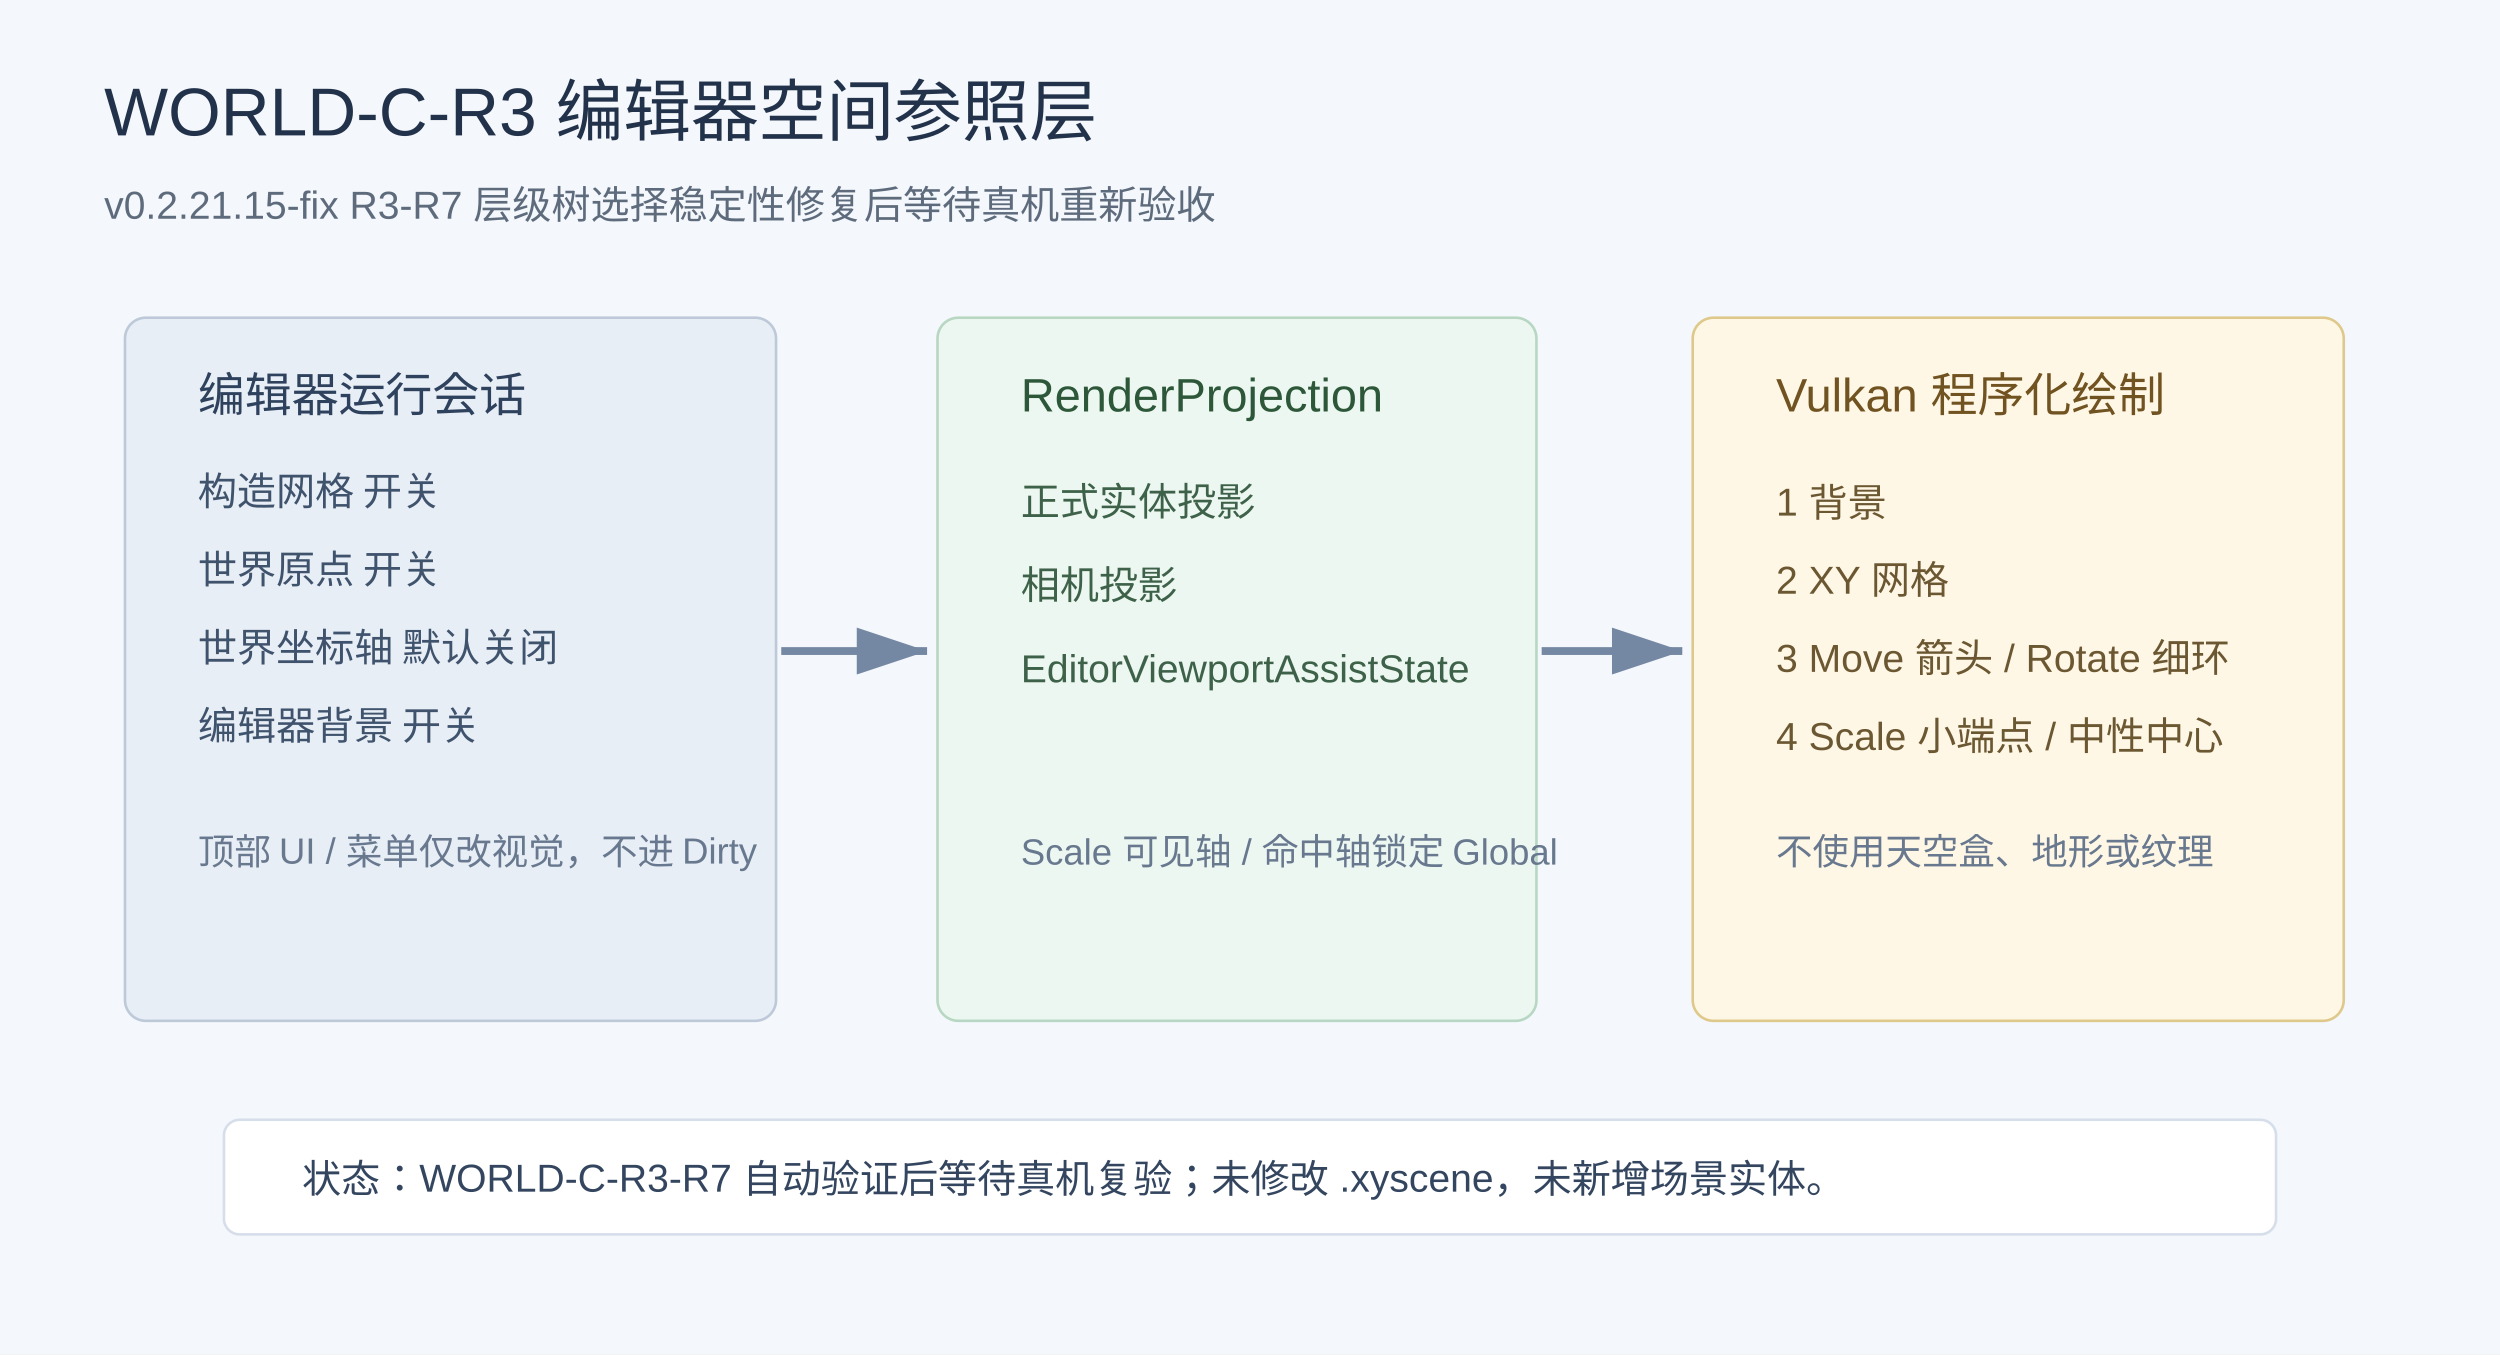
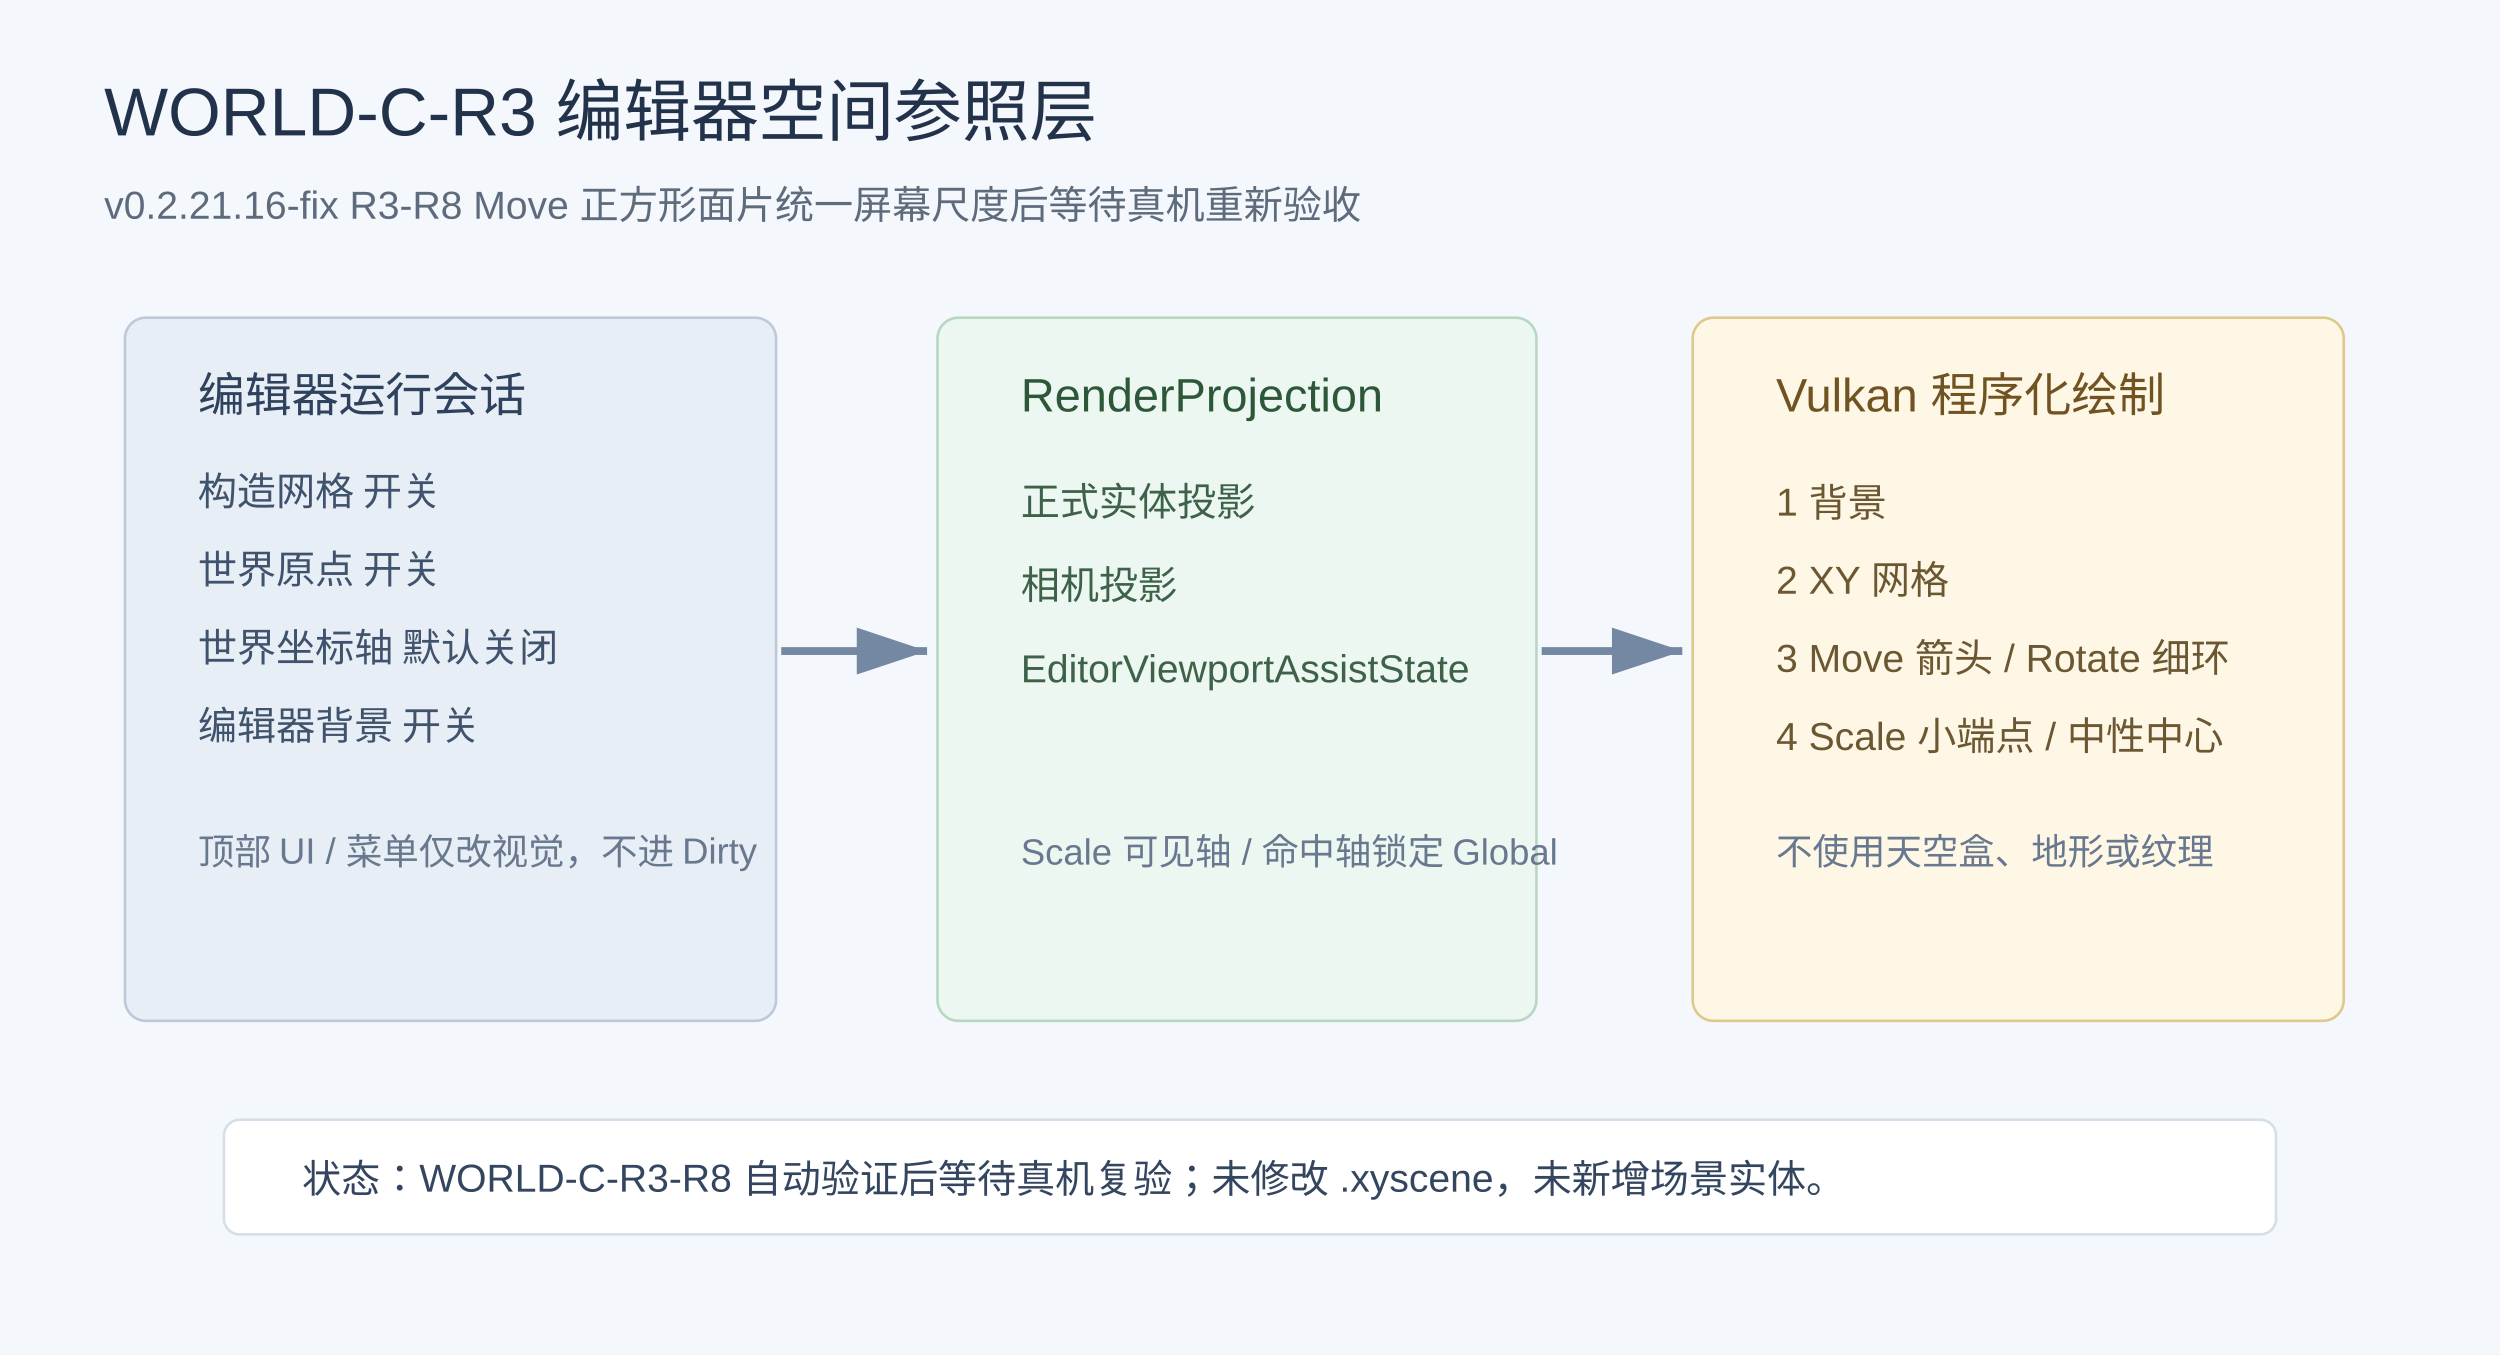
<svg xmlns="http://www.w3.org/2000/svg" width="960" height="520" viewBox="0 0 960 520">
  <rect width="960" height="520" fill="#f4f7fb" />
  <text x="40" y="52" font-size="26" font-family="Microsoft YaHei, Arial" fill="#22324a">WORLD-C-R3 编辑器空间参照层</text>
-   <text x="40" y="84" font-size="15" font-family="Microsoft YaHei, Arial" fill="#5d6b7c">v0.2.21.15-fix R3-R7 层级树选择稳定性修复后等待真机重新验收</text>
+   <text x="40" y="84" font-size="15" font-family="Microsoft YaHei, Arial" fill="#5d6b7c">v0.2.21.16-fix R3-R8 Move 正方形面片统一屏幕尺度后等待真机重新验收</text>
  <rect x="48" y="122" width="250" height="270" rx="8" fill="#e8eef6" stroke="#bdc9d8" />
  <text x="76" y="158" font-size="18" font-family="Microsoft YaHei, Arial" fill="#2e415d">编辑器运行会话</text>
  <text x="76" y="194" font-size="15" font-family="Microsoft YaHei, Arial" fill="#40536d">构造网格 开关</text>
  <text x="76" y="224" font-size="15" font-family="Microsoft YaHei, Arial" fill="#40536d">世界原点 开关</text>
  <text x="76" y="254" font-size="15" font-family="Microsoft YaHei, Arial" fill="#40536d">世界坐标轴 默认关闭</text>
  <text x="76" y="284" font-size="15" font-family="Microsoft YaHei, Arial" fill="#40536d">编辑器背景 开关</text>
  <text x="76" y="332" font-size="14" font-family="Microsoft YaHei, Arial" fill="#68788e">顶部 UI / 菜单仅改视觉，不进 Dirty</text>
  <rect x="360" y="122" width="230" height="270" rx="8" fill="#edf7f1" stroke="#b7d7c2" />
  <text x="392" y="158" font-size="18" font-family="Microsoft YaHei, Arial" fill="#2d5739">RenderProjection</text>
  <text x="392" y="198" font-size="15" font-family="Microsoft YaHei, Arial" fill="#3e6249">正式实体投影</text>
  <text x="392" y="230" font-size="15" font-family="Microsoft YaHei, Arial" fill="#3e6249">相机投影</text>
  <text x="392" y="262" font-size="15" font-family="Microsoft YaHei, Arial" fill="#3e6249">EditorViewportAssistState</text>
  <text x="392" y="332" font-size="14" font-family="Microsoft YaHei, Arial" fill="#68788e">Scale 可见轴 / 命中轴锁定 Global</text>
  <rect x="650" y="122" width="250" height="270" rx="8" fill="#fff7e6" stroke="#dec88a" />
  <text x="682" y="158" font-size="18" font-family="Microsoft YaHei, Arial" fill="#705320">Vulkan 程序化绘制</text>
  <text x="682" y="198" font-size="15" font-family="Microsoft YaHei, Arial" fill="#6b5832">1 背景</text>
  <text x="682" y="228" font-size="15" font-family="Microsoft YaHei, Arial" fill="#6b5832">2 XY 网格</text>
  <text x="682" y="258" font-size="15" font-family="Microsoft YaHei, Arial" fill="#6b5832">3 Move 箭头 / Rotate 细环</text>
  <text x="682" y="288" font-size="15" font-family="Microsoft YaHei, Arial" fill="#6b5832">4 Scale 小端点 / 中性中心</text>
  <text x="682" y="332" font-size="14" font-family="Microsoft YaHei, Arial" fill="#68788e">不使用天空盒、地形或纹理</text>
  <path d="M300 250 H356" stroke="#7487a3" stroke-width="3" marker-end="url(#arrow)" />
  <path d="M592 250 H646" stroke="#7487a3" stroke-width="3" marker-end="url(#arrow)" />
  <rect x="86" y="430" width="788" height="44" rx="6" fill="#ffffff" stroke="#d6deea" />
-   <text x="116" y="458" font-size="15" font-family="Microsoft YaHei, Arial" fill="#34465f">状态：WORLD-C-R3-R7 自动验证后等待真机复验；未修改 .xyscene，未新增场景实体。</text>
+   <text x="116" y="458" font-size="15" font-family="Microsoft YaHei, Arial" fill="#34465f">状态：WORLD-C-R3-R8 自动验证后等待真机复验；未修改 .xyscene，未新增场景实体。</text>
  <defs>
    <marker id="arrow" markerWidth="10" markerHeight="10" refX="9" refY="3" orient="auto">
      <path d="M0,0 L0,6 L9,3 z" fill="#7487a3" />
    </marker>
  </defs>
</svg>
